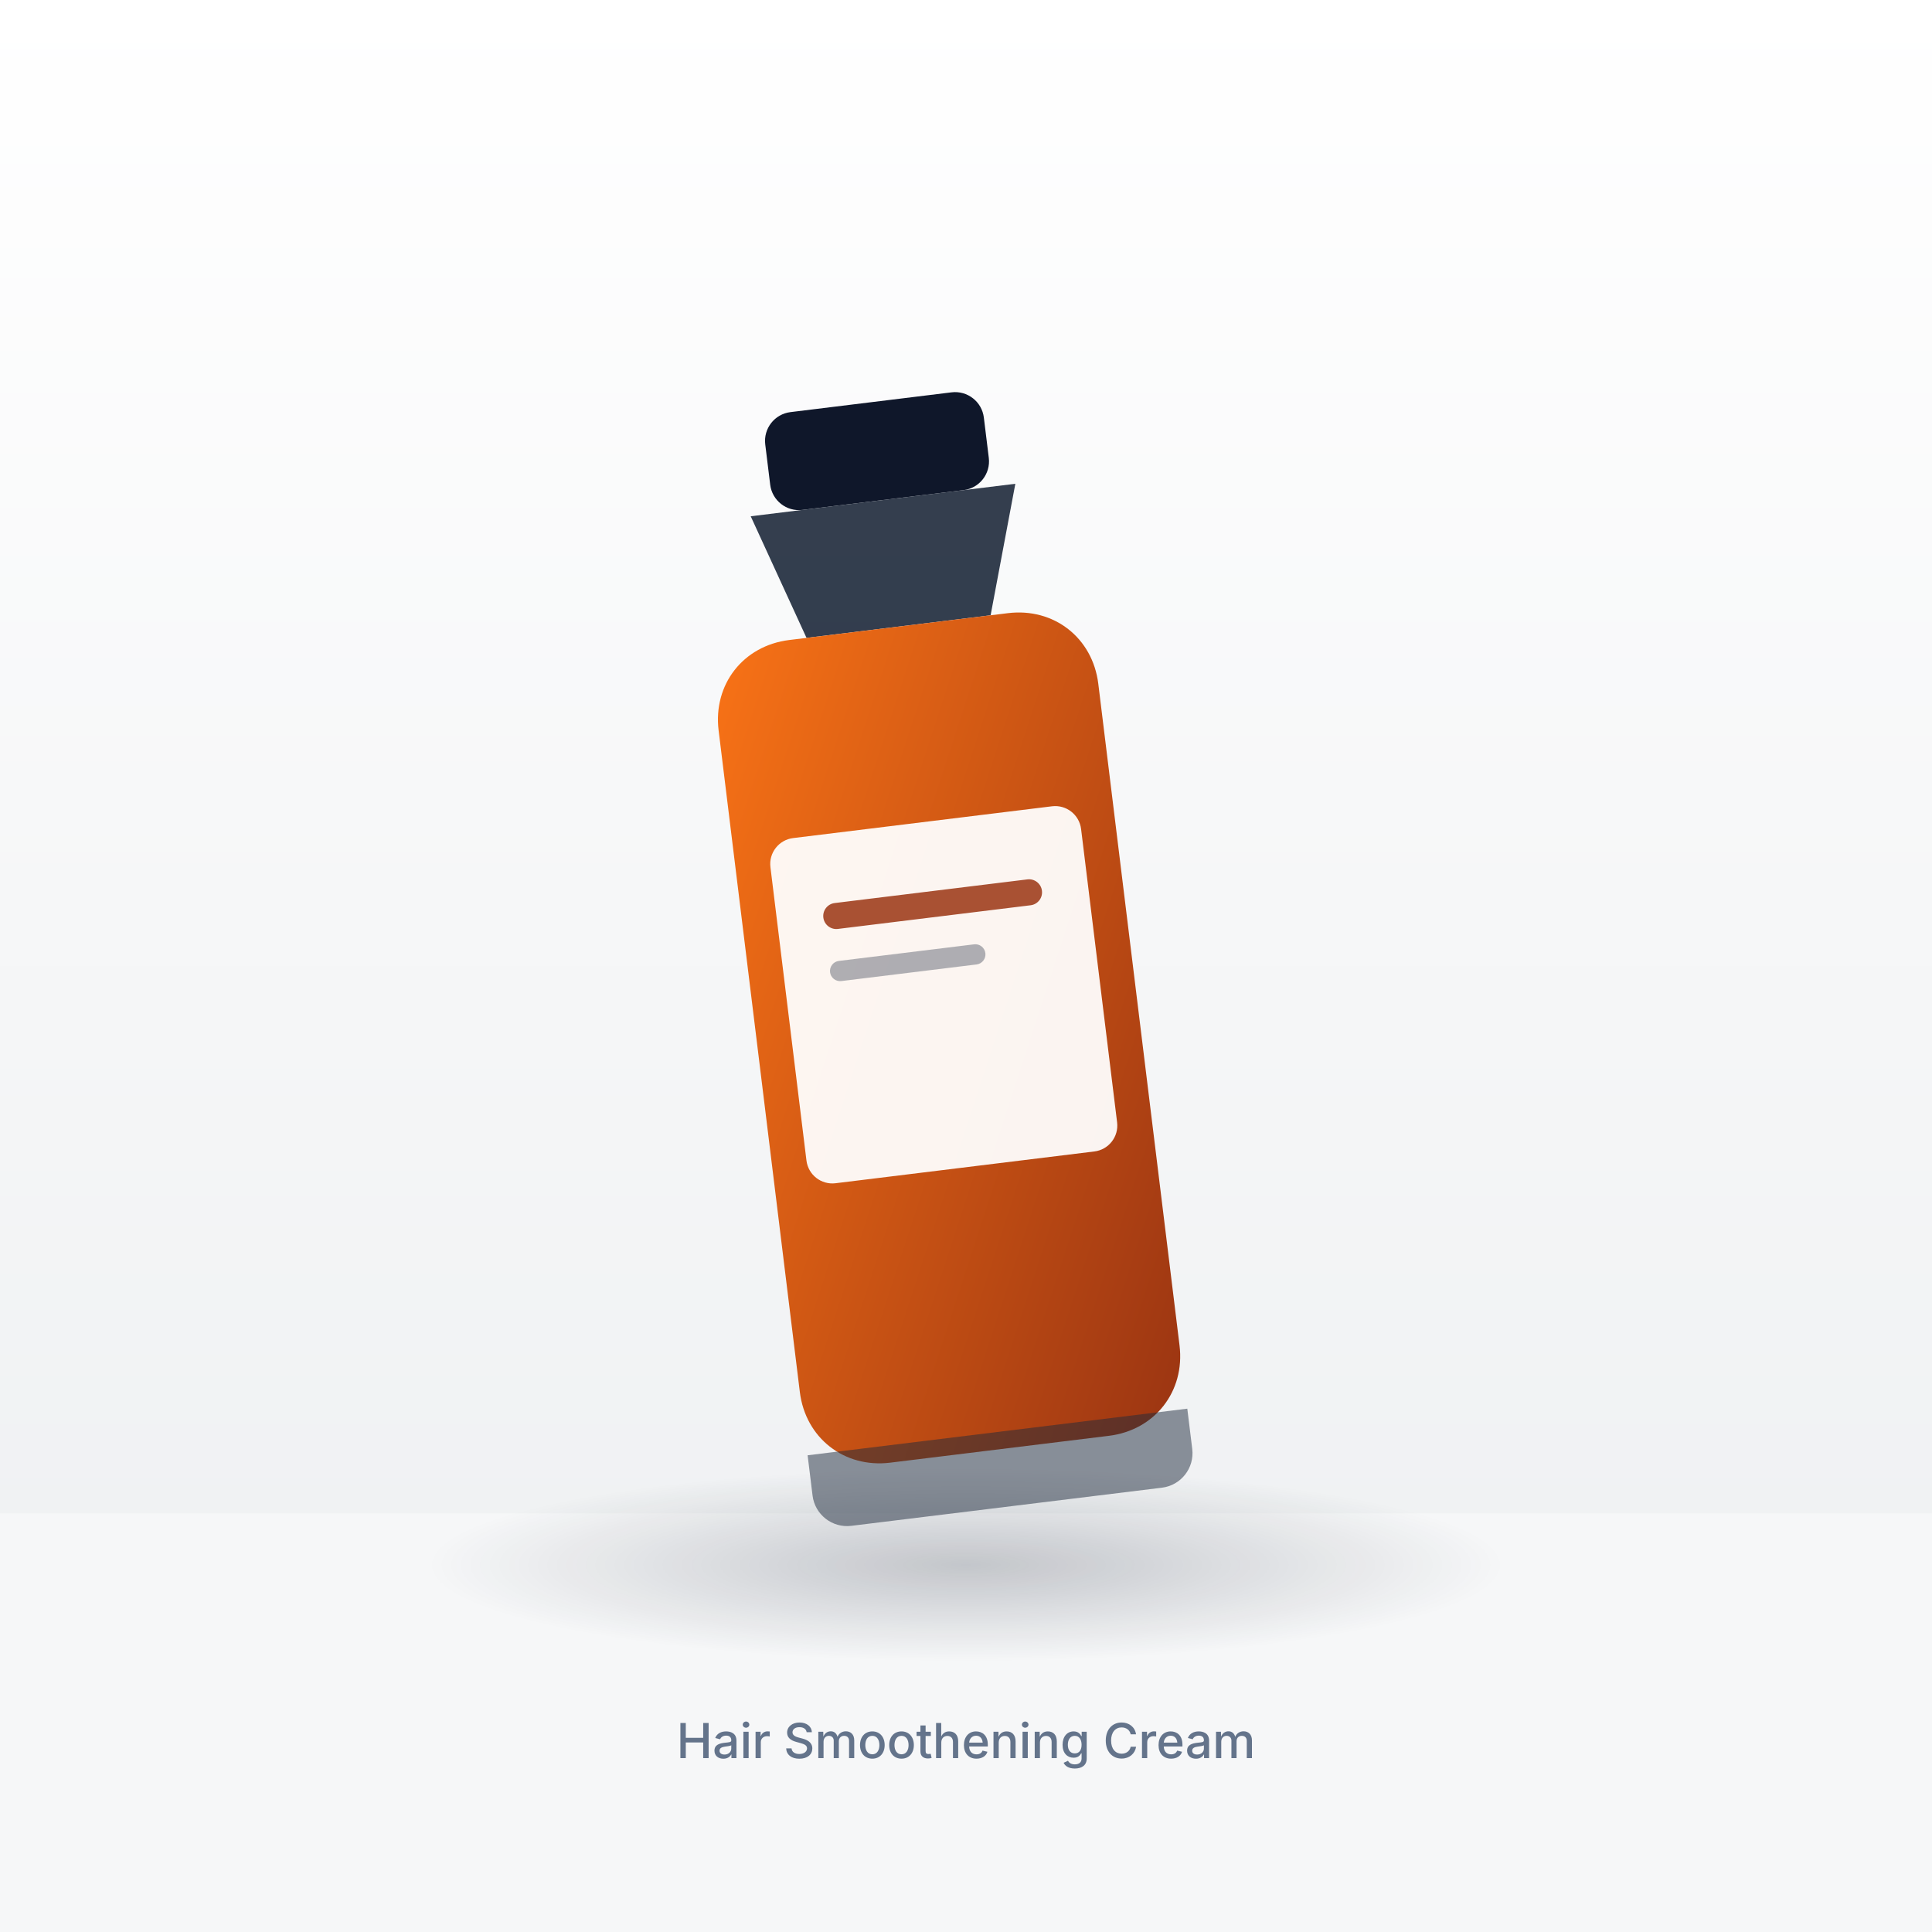
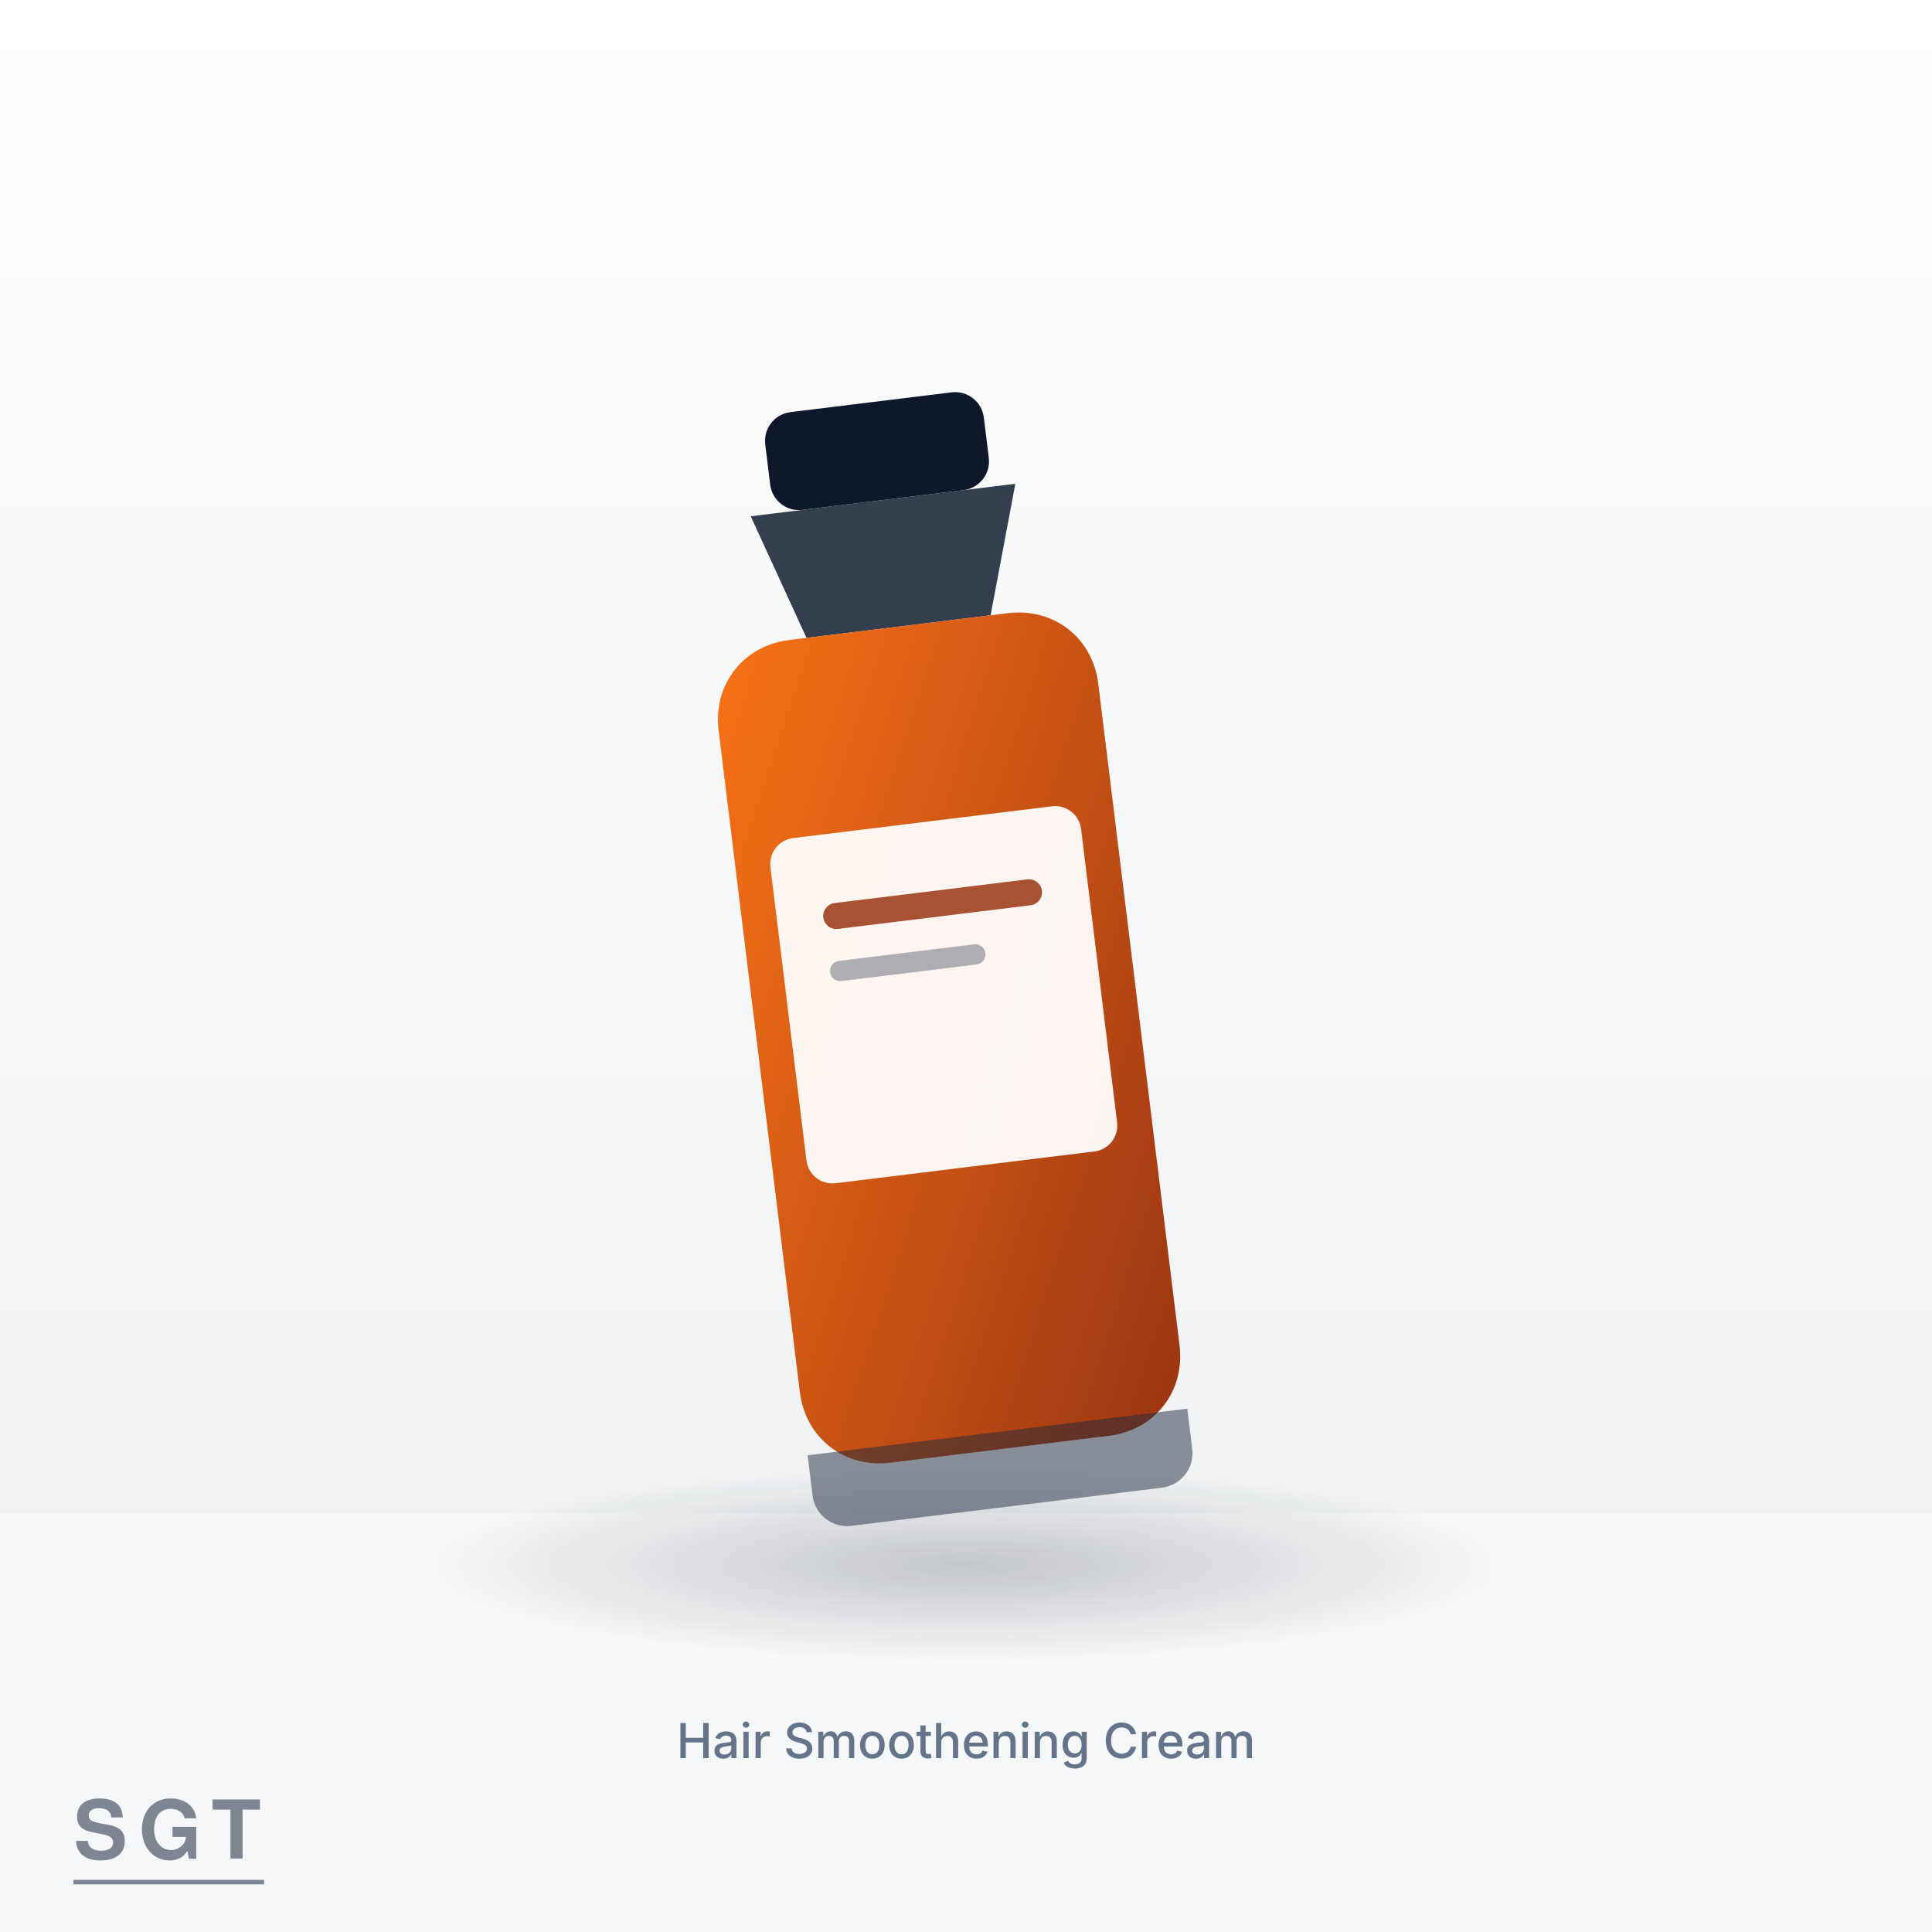
<svg xmlns="http://www.w3.org/2000/svg" viewBox="0 0 600 600" width="600" height="600" role="img" aria-label="Hair Smoothening Cream — Hair Color &amp; Treatment">
  <defs>
    <linearGradient id="bg" x1="0" y1="0" x2="0" y2="1">
      <stop offset="0%" stop-color="#ffffff" />
      <stop offset="100%" stop-color="#eceef0" />
    </linearGradient>
    <linearGradient id="body" x1="0" y1="0" x2="1" y2="1">
      <stop offset="0%" stop-color="#f97316" />
      <stop offset="100%" stop-color="#9a3412" />
    </linearGradient>
    <linearGradient id="stroke" x1="0" y1="0" x2="1" y2="1">
      <stop offset="0%" stop-color="#f97316" />
      <stop offset="100%" stop-color="#9a3412" />
    </linearGradient>
    <radialGradient id="shadow" cx="50%" cy="50%">
      <stop offset="0%" stop-color="#0f172a" stop-opacity="0.22" />
      <stop offset="100%" stop-color="#0f172a" stop-opacity="0" />
    </radialGradient>
  </defs>
  <rect width="600" height="600" fill="url(#bg)" />
  <rect y="470" width="600" height="130" fill="#f6f7f8" />
  <ellipse cx="300" cy="486" rx="168" ry="30" fill="url(#shadow)" />
  <g transform="translate(292 300) rotate(-7) scale(0.9) translate(-300 -300)">
    <rect x="262" y="104" width="76" height="34" rx="10" fill="#0f172a" />
    <path d="M254 138h92l-14 44H268z" fill="#1e293b" opacity="0.9" />
    <path d="M262 182h76c16 0 28 12 28 28v230c0 16-12 28-28 28h-76c-16 0-28-12-28-28V210c0-16 12-28 28-28z" fill="url(#body)" />
    <rect x="246" y="250" width="108" height="120" rx="9" fill="#ffffff" opacity="0.94" />
    <rect x="262" y="274" width="76" height="9" rx="4.5" fill="#9a3412" opacity="0.85" />
    <rect x="262" y="294" width="54" height="7" rx="3.5" fill="#1e293b" opacity="0.35" />
    <path d="M234 462h132v14a12 12 0 0 1-12 12H246a12 12 0 0 1-12-12z" fill="#1e293b" opacity="0.5" />
  </g>
  <text x="300" y="546" font-family="ui-sans-serif,system-ui,-apple-system,sans-serif" font-size="15" font-weight="500" fill="#64748b" text-anchor="middle">Hair Smoothening Cream</text>
+   <g id="sgt-mark" opacity="0.62">
+     <text x="22.8" y="577.2" fill="#334155" font-family="Helvetica Neue, Helvetica, Arial, sans-serif" font-size="25.2" font-weight="600" letter-spacing="3.53">SGT</text>
+     <rect x="22.8" y="583.8" width="59.2" height="1.4" fill="#334155" />
+   </g>
</svg>
